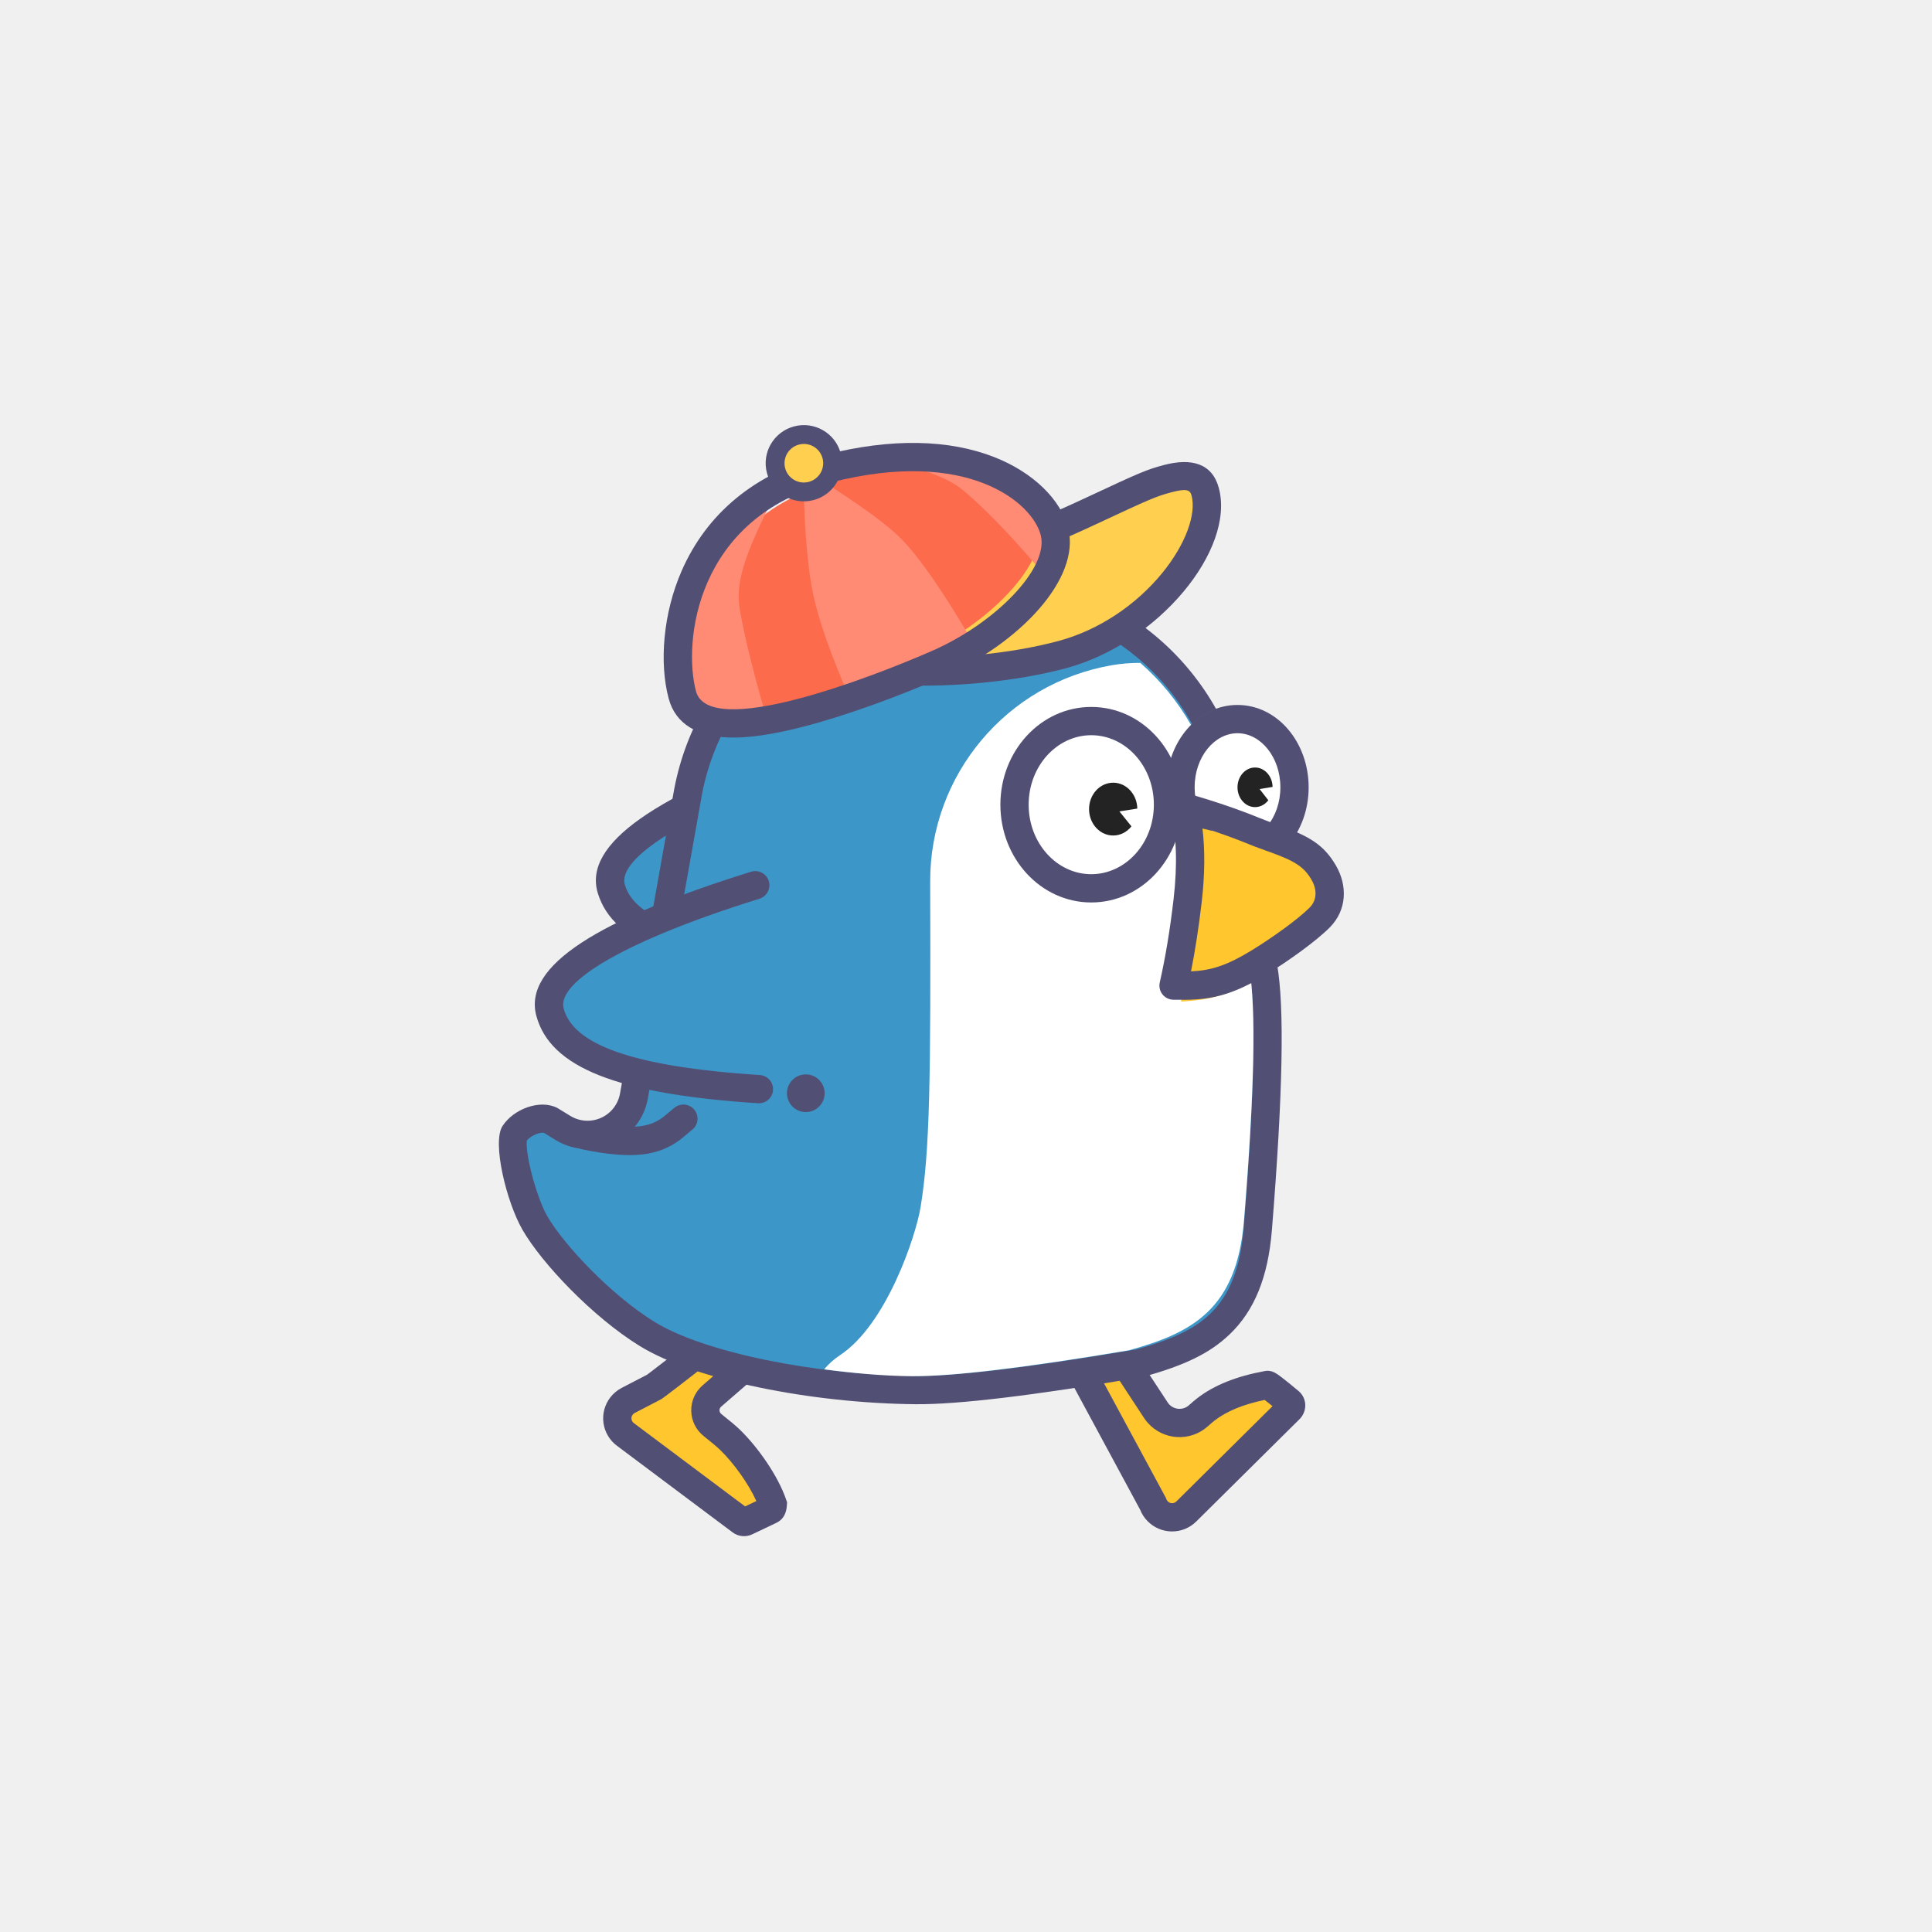
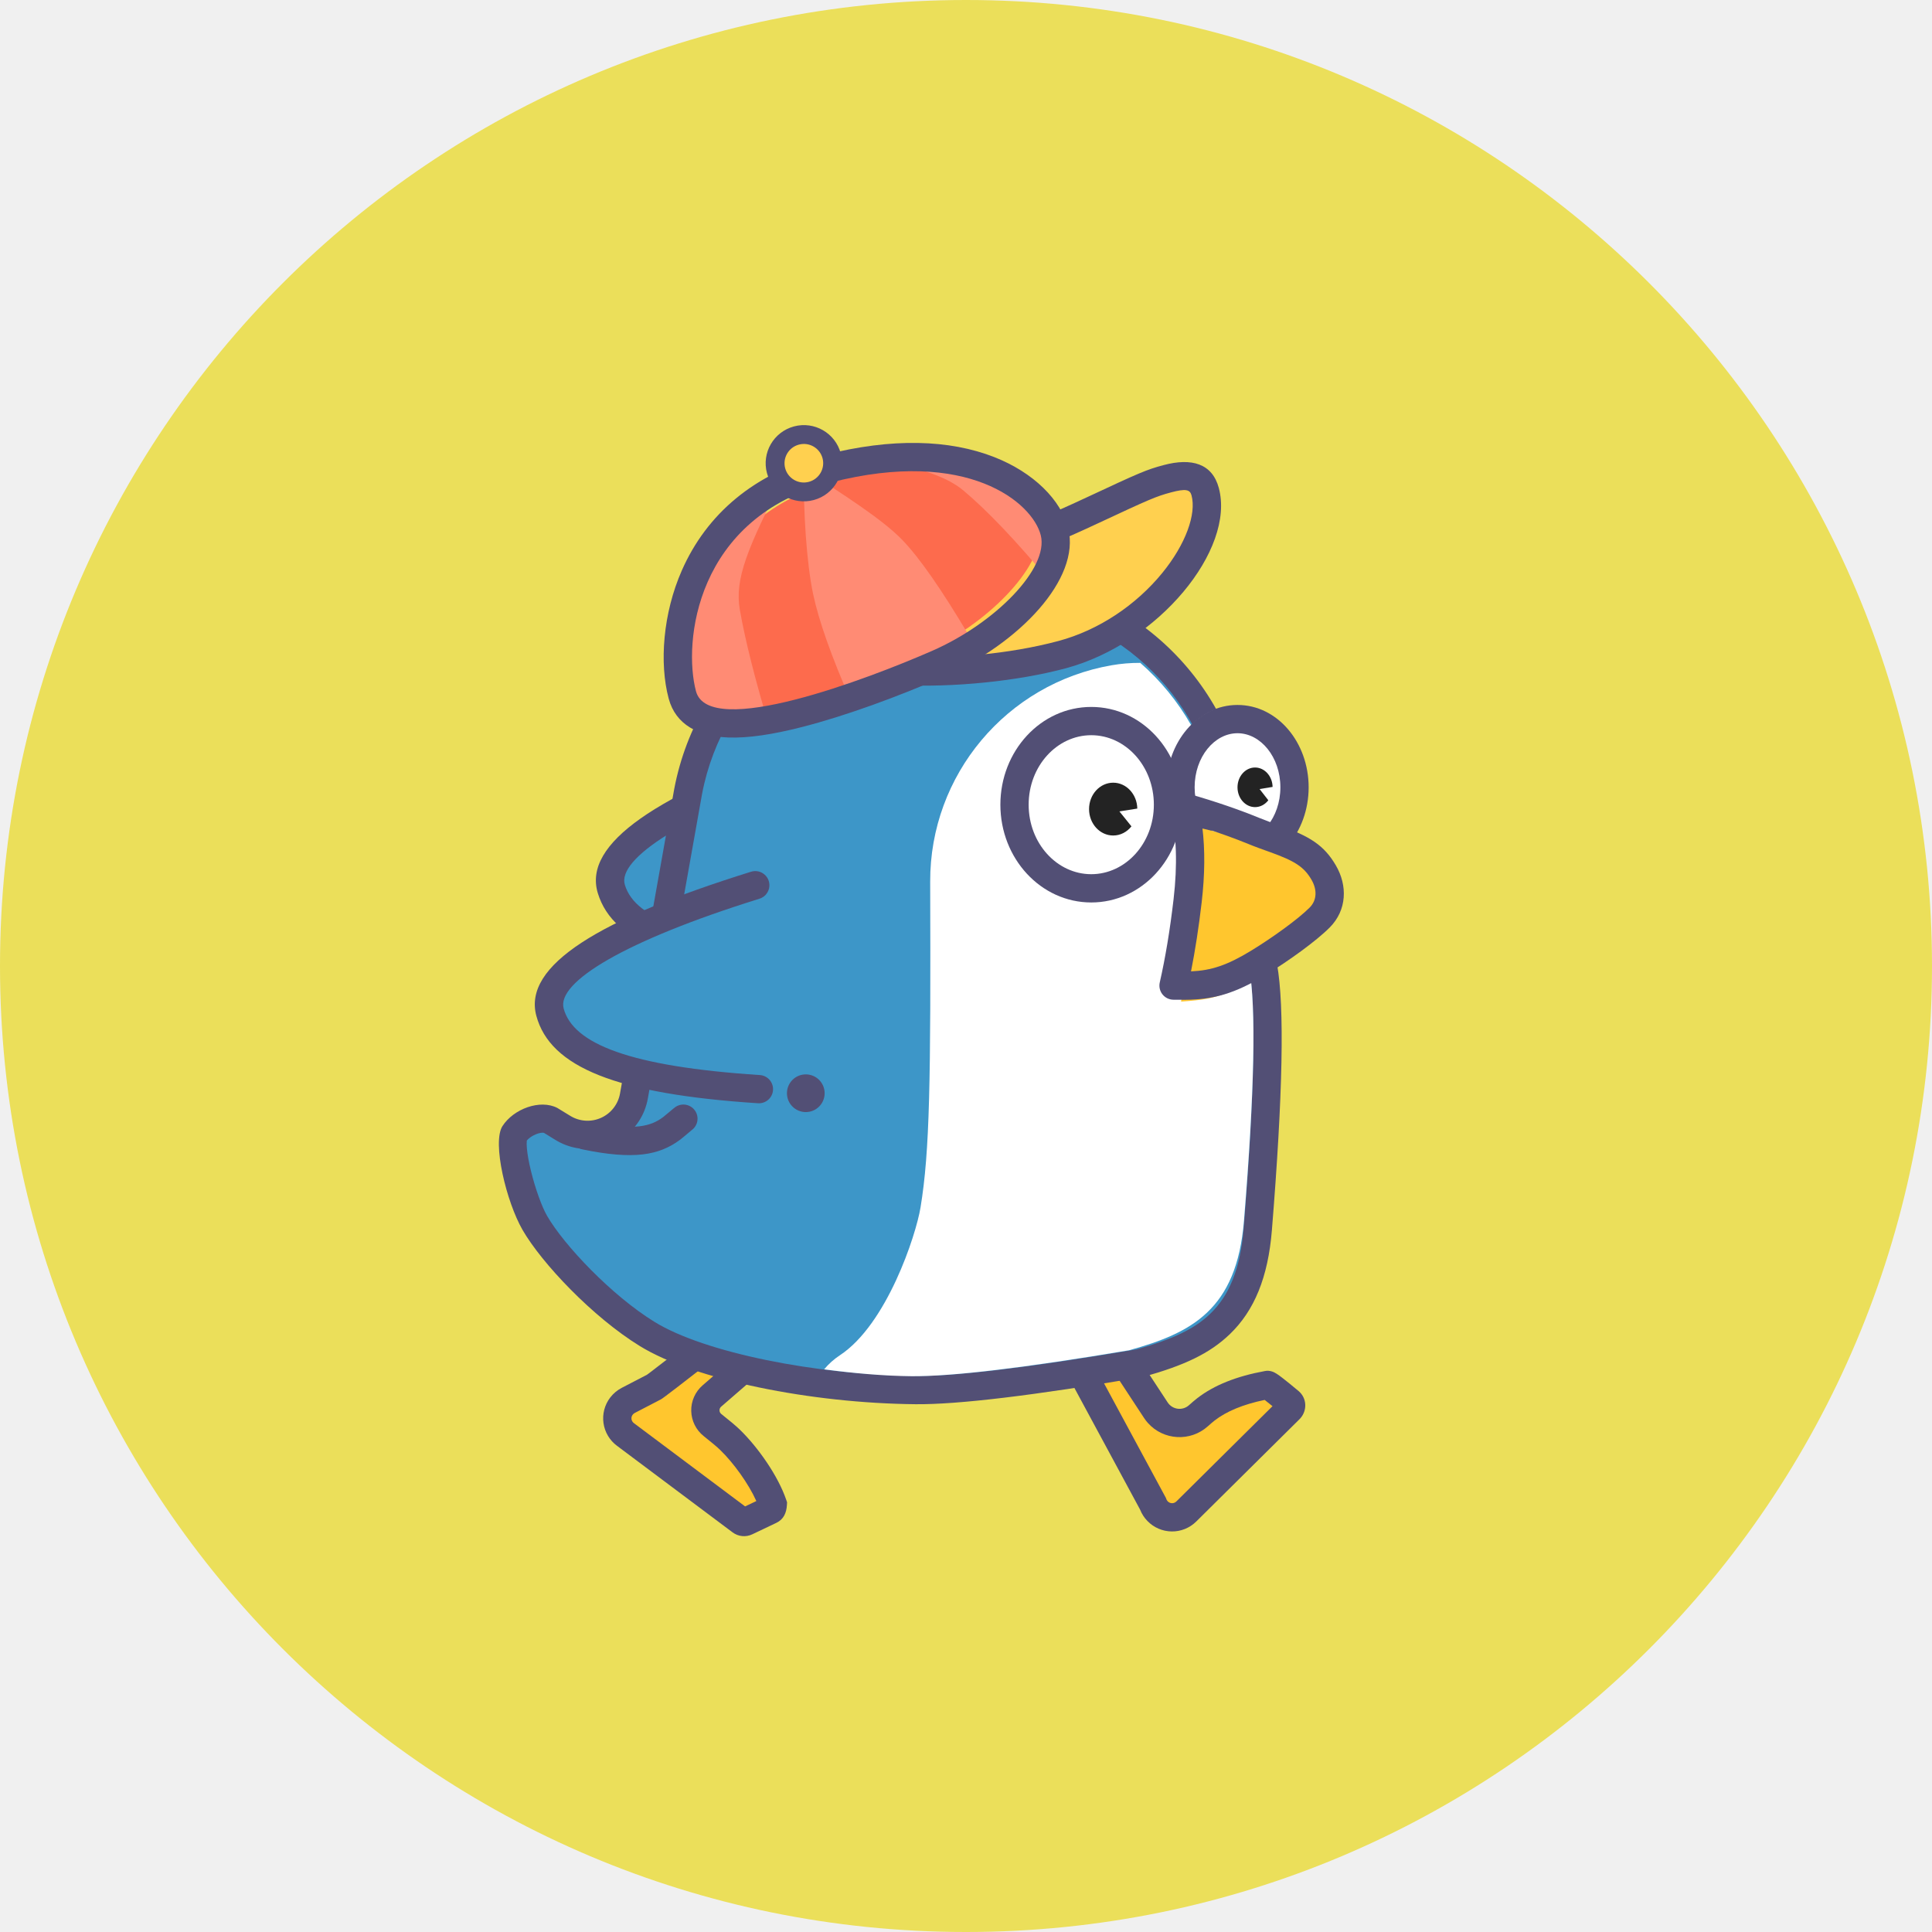
<svg xmlns="http://www.w3.org/2000/svg" width="800px" height="800px" viewBox="0 0 1024 1024" class="icon" version="1.1">
+   <circle cx="512" cy="512" r="512" fill="rgb(235, 223, 90)" />
  <path d="M377.299 739.92l24.861-21.554a2.505 2.505 0 0 0-0.15-3.916l-12.957-9.626a2.597 2.597 0 0 0-3.239 0.12c-25.433 19.786-38.425 29.818-38.979 30.108l-13.839 7.19a10.854 10.854 0 0 0-3.619 3.04 10.64 10.64 0 0 0 2.143 15.038l61.293 45.89c0.769 0.572 1.796 0.674 2.662 0.26l12.81-6.099c0.777-0.367 1.214-1.399 1.316-3.084-4.423-12.99-15.665-27.351-22.678-34.152-1.798-1.743-4.89-4.348-9.276-7.822a9.99 9.99 0 0 1-1.633-14.034c0.385-0.497 0.817-0.952 1.286-1.359z" fill="#FFC62E" />
  <path d="M345.038 727.05a1996.8 1996.8 0 0 0 7.375-5.672c6.469-4.995 16.034-12.42 28.692-22.263a10.09 10.09 0 0 1 12.415-0.305l12.957 9.623a10.003 10.003 0 0 1 0.592 15.6l-24.861 21.551a2.498 2.498 0 0 0 0.087 3.849c4.568 3.611 7.817 6.356 9.84 8.317 9.658 9.358 20.275 24.544 24.556 37.114l0.475 1.396-0.09 1.476c-0.25 4.121-1.716 7.555-5.575 9.396l-12.81 6.099a10.1 10.1 0 0 1-10.372-1.024l-61.27-45.88a18.13 18.13 0 0 1-3.629-25.602 18.355 18.355 0 0 1 6.119-5.135l13.404-6.966c0.637-0.472 1.269-0.949 2.093-1.573z m45.68-16.444l-0.205 0.165c0.07-0.055 0.14-0.107 0.205-0.165z m-9.011 57.898c-1.576-1.526-4.508-4.004-8.711-7.33a17.483 17.483 0 0 1-0.602-26.916l20.175-17.493-4.99-3.704c-27.725 21.564-36.085 28.01-37.291 28.637l-13.839 7.19a3.364 3.364 0 0 0-1.121 0.942c-1.079 1.406-0.797 3.384 0.682 4.483l58.912 44.112 5.952-2.837c-4.208-9.351-12.141-20.275-19.166-27.084z" fill="#524F75" />
  <path d="M612.639 747.448l-24.294-37.001a2.51 2.51 0 0 0-3.249-0.862l-14.291 7.345c-1.406 0.922-1.723 2.5-0.957 3.674l41.252 76.41a10.914 10.914 0 0 0 2.45 3.949 10.69 10.69 0 0 0 15.213 0.142l54.829-54.329c1.051-1.209 0.939-2.815-0.112-3.736-7.29-6.084-11.187-9.079-11.689-8.986-13.891 2.533-24.766 6.843-32.623 12.937a74.752 74.752 0 0 0-4.009 3.402v-0.002a14.985 14.985 0 0 1-22.521-2.942z" fill="#FFC62E" />
  <path d="M566.702 710.666l0.332-0.217 14.638-7.528a10.005 10.005 0 0 1 12.937 3.409l24.294 37.004a7.493 7.493 0 0 0 11.262 1.469 81.001 81.001 0 0 1 4.418-3.741c8.909-6.908 20.885-11.654 35.87-14.386a7.348 7.348 0 0 1 3.751 0.25c0.482 0.155 0.902 0.337 1.311 0.542 0.47 0.242 0.924 0.512 1.421 0.839 0.727 0.477 1.616 1.131 2.722 1.981 2.043 1.571 4.91 3.896 8.764 7.116 4.241 3.719 4.508 10.05 0.829 14.286l-0.38 0.407-54.829 54.329a18.187 18.187 0 0 1-25.86-0.24 18.2 18.2 0 0 1-3.911-6.057l-40.908-75.774c-2.827-4.705-1.286-10.66 3.337-13.689z m77.06 42.246c-0.879 0.682-2.088 1.708-3.599 3.065-9.248 8.277-23.462 7.493-31.742-1.756a22.136 22.136 0 0 1-2.041-2.652l-21.839-33.263-5.802 2.982 39.239 72.684 0.192 0.549c0.165 0.462 0.427 0.882 0.764 1.226a3.197 3.197 0 0 0 4.566 0.045l50.953-50.491a171.303 171.303 0 0 0-3.919-3.122c-0.082-0.062-0.162-0.127-0.247-0.187-11.404 2.36-20.23 6.042-26.527 10.919z" fill="#524F75" />
  <path d="M433.971 510.666c-77.699-6.414-104.805-21.889-110.01-42.766-5.205-20.877 35.475-43.552 109.845-65.301" fill="#3D96C8" />
  <path d="M436.349 500.666c-69.135-2.075-99.495-13.135-105.157-31.649-4.218-13.802 31.12-37.019 101.588-61.7a7.493 7.493 0 1 0-4.955-14.144c-79.502 27.845-119.039 53.82-110.967 80.224 8.254 27.001 43.922 39.993 119.039 42.246a7.493 7.493 0 1 0 0.452-14.978z" fill="#524F75" />
  <path d="M343.122 707.097c28.679 17.62 90.112 29.191 142.216 29.679 21.896 0.202 61.47-4.546 118.734-14.244 33.989-9.536 58.623-22.166 62.591-71.096 5.767-71.143 6.708-117.51 2.812-139.097-3.149-17.48-8.699-48.068-16.654-91.763C641.396 357.798 586.989 312.195 523.511 312.195H493.835C430.779 312.195 376.607 357.214 364.734 419.478L335.997 580.913c-2.418 13.582-15.387 22.63-28.967 20.215a25.031 25.031 0 0 1-8.714-3.322l-6.359-3.909c-5.555-2.865-15.52 1.086-19.334 7.018-3.814 5.932 4.323 35.922 10.799 47.181 6.479 11.244 31.017 41.382 59.699 59z" fill="#3D96C8" />
  <path d="M339.199 713.483c-25.086-15.412-52.122-44.022-62.272-61.66-8.472-14.726-16.209-46.257-10.607-54.971 5.847-9.096 19.896-14.351 29.069-9.626l6.853 4.193a17.483 17.483 0 0 0 26.377-11.821l28.754-161.525C369.919 352.283 427.178 304.702 493.835 304.702h29.676c67.102 0 124.611 48.2 136.682 114.533 7.955 43.7 13.504 74.29 16.656 91.778 4.046 22.453 3.099 69.215-2.722 141.03-2.026 24.998-9.331 42.653-22.313 55.116-10.799 10.365-24.296 16.576-45.723 22.585-58.448 9.94-98.356 14.728-120.827 14.518-55.591-0.512-117.063-12.965-146.065-30.78z m-59.941-104.923c0.28 3.269 1.044 7.503 2.185 12.156 2.273 9.263 5.719 18.839 8.477 23.634 8.936 15.527 34.234 42.299 57.127 56.36 26.247 16.127 85.244 28.073 138.362 28.567 21.272 0.195 60.391-4.488 117.021-14.074 19.024-5.362 30.458-10.657 39.009-18.862 10.12-9.718 16.004-23.942 17.755-45.523 5.712-70.474 6.639-116.441 2.907-137.161-3.152-17.475-8.699-48.058-16.654-91.75C634.673 362.696 583.36 319.688 523.511 319.688H493.835C434.383 319.688 383.296 362.144 372.112 420.792l-28.737 161.432c-3.142 17.653-20.003 29.419-37.656 26.277a32.403 32.403 0 0 1-11.329-4.318l-6.007-3.696c-1.771-0.659-7.008 1.296-9.159 4.054-0.12 1.211-0.1 2.475 0.032 4.021z" fill="#524F75" />
  <path d="M645.869 424.308a52914.725 52914.725 0 0 1 16.194 88.544c3.786 20.827 2.872 65.566-2.737 134.214-3.859 47.211-27.81 59.399-60.868 68.601-55.683 9.358-94.173 13.941-115.467 13.744-14.284-0.132-30.213-1.506-46.18-3.639a38.417 38.417 0 0 1 8.374-7.478c24.848-16.369 40.283-63.52 42.713-78.309 4.94-30.058 5.447-66.567 5.118-172.679-0.175-56.557 40.438-105.002 96.159-114.7a85.609 85.609 0 0 1 15.18-1.271A127.171 127.171 0 0 1 645.869 424.308z" fill="#FFFFFF" />
  <path d="M618.146 419.733a45.306 36.24 90 1 0 72.479 0 45.306 36.24 90 1 0-72.479 0Z" fill="#FFFFFF" />
  <path d="M655.902 460.945c21.154 0 37.708-19.813 37.708-43.652s-16.556-43.652-37.708-43.652c-21.154 0-37.708 19.813-37.708 43.652s16.559 43.652 37.708 43.652z m0-14.985c-12.226 0-22.723-12.568-22.723-28.667s10.502-28.667 22.723-28.667c12.221 0 22.723 12.568 22.723 28.667s-10.502 28.667-22.723 28.667z" fill="#524F75" />
  <path d="M672.239 424.153c-1.711 2.228-4.226 3.636-7.038 3.636-5.137 0-9.298-4.7-9.298-10.497s4.161-10.497 9.298-10.497c5.073 0 9.196 4.586 9.298 10.285l-6.893 1.131 4.633 5.944z" fill="#232323" />
  <path d="M625.996 530.869c12.842-1.004 23.952-1.376 43.79-15.979 8.272-6.092 23.255-18.332 30.243-26.726 6.619-7.947 4.503-17.55 0-23.917-9.261-13.09-23.112-13.834-38.805-18.734-6.027-1.881-19.936-5.884-37.736-9.268 4.556 13.594 6.566 29.978 6.019 49.152-0.475 16.739-1.643 31.896-3.512 45.473z" fill="#FFC62E" />
  <path d="M636.913 478.248c1.693-14.576 1.821-27.8 0.36-39.681 9.358 2.967 17.735 6.032 24.421 8.781 1.843 0.757 3.736 1.486 5.932 2.29 0.849 0.312 1.711 0.622 2.82 1.022l2.702 0.969c12.947 4.66 17.93 7.722 21.946 14.611 3.077 5.27 2.942 10.872-0.932 14.771-6.089 6.137-19.923 16.094-31.04 22.87-12.862 7.84-21.229 10.495-31.854 10.969 2.228-11.212 4.106-23.41 5.644-36.602z m-14.975 51.625l1.636 0.017c2.233 0.022 3.417 0.03 4.783 0.017 14.796-0.122 26.137-3.219 42.566-13.235 12.068-7.353 26.736-17.915 33.877-25.108 9.151-9.223 9.468-22.208 3.234-32.883-6.289-10.767-13.812-15.395-29.816-21.154l-2.717-0.974c-1.079-0.387-1.908-0.687-2.712-0.984a144.529 144.529 0 0 1-5.4-2.085c-9.845-4.046-23.01-8.684-37.603-12.802-5.51-1.556-10.66 3.397-9.316 8.966 3.132 13.012 3.671 28.64 1.556 46.869-1.903 16.382-4.346 31.115-7.328 44.199a7.493 7.493 0 0 0 7.24 9.156z" fill="#524F75" />
  <path d="M540.722 424.728a45.306 36.24 90 1 0 72.479 0 45.306 36.24 90 1 0-72.479 0Z" fill="#FFFFFF" />
  <path d="M578.39 478.325c26.749 0 48.165-23.337 48.165-51.817 0-28.482-21.414-51.819-48.165-51.819-26.754 0-48.168 23.337-48.168 51.819 0 28.48 21.414 51.817 48.168 51.817z m0-14.985c-18.172 0-33.183-16.354-33.183-36.832 0-20.48 15.008-36.834 33.183-36.834s33.18 16.354 33.18 36.834c0 20.478-15.01 36.832-33.18 36.832z" fill="#524F75" />
  <path d="M599.689 437.987c-2.348 2.967-5.809 4.848-9.678 4.848-7.061 0-12.788-6.266-12.788-13.996s5.727-13.996 12.788-13.996c6.976 0 12.643 6.114 12.78 13.714l-9.478 1.509 6.376 7.922z" fill="#232323" />
  <path d="M308.816 609.225c12.935 2.697 23.477 3.601 31.769 2.635 8.03-0.942 14.239-3.579 19.781-7.712 1.796-1.341 5.849-4.873 6.244-5.157a7.488 7.488 0 0 0 1.676-10.46 7.488 7.488 0 0 0-10.462-1.676c-1.099 0.794-5.262 4.423-6.419 5.282-3.519 2.625-7.278 4.221-12.565 4.84-6.441 0.754-15.477-0.025-26.969-2.42a7.493 7.493 0 1 0-3.055 14.668z" fill="#524F75" />
  <path d="M564.557 345.487c48.274-15.683 79.396-65.029 71.217-90.227-8.186-25.196-57.612 18.563-105.88 34.25-48.269 15.682-114.222 26.391-106.033 51.587 8.189 25.196 92.425 20.073 140.696 4.39z" fill="#FFD04F" />
  <path d="M564.877 354.21c-25.509 6.835-59.661 10.3-88.26 8.895-34.083-1.675-56.796-9.511-61.195-25.94-3.796-14.166 5.785-24.268 24.578-31.938 12.481-5.095 24.87-8.303 56.088-15.298l4.641-1.042c12.7-2.858 20.746-4.77 28.575-6.868 6.145-1.646 12.64-3.837 19.676-6.586 7.977-3.117 15.784-6.569 27.153-11.883 27.779-12.984 31.493-14.613 40.647-17.05 14.881-3.964 25.753-0.793 29.224 12.154 8.742 32.626-31.896 82.365-81.127 95.556z m-3.881-14.474c21.418-5.739 41.159-19.067 55.006-36.019 12.452-15.241 18.183-31.264 15.526-41.179-0.813-3.035-2.973-3.664-10.894-1.554-7.853 2.091-11.678 3.77-38.161 16.146-11.639 5.44-19.693 9.003-28.041 12.266-7.523 2.939-14.531 5.3-21.254 7.104-8.072 2.163-16.281 4.114-29.165 7.011l-4.653 1.045c-30.268 6.784-42.319 9.902-53.7 14.547-12.628 5.155-16.962 9.727-15.767 14.187 4.531 16.911 78.483 20.545 131.104 6.446z" fill="#524F75" />
  <path d="M495.947 342.914c32.907-16.515 59.588-47.046 54.359-64.169-5.227-17.126-41.166-44.474-112.315-22.247-71.158 22.232-74.045 89.128-65.861 114.325 8.189 25.196 90.904-11.396 123.817-27.91z" fill="#FD6B4D" />
  <path d="M426.144 248.536c20.569 13.442 41.183 26.416 51.956 37.499 9.111 9.375 20.959 26.371 35.544 50.994 2.66 4.495-61.501 37.061-62.89 33.894-10.154-23.151-16.75-41.834-19.782-56.052-3.449-16.162-5.336-44.743-4.828-66.334z m3.206-0.001c30.731-7.795 55.483-10.704 75.633-9.411 20.149 1.29 36.288 18.559 57.347 37.11L556.379 308.037c-17.898-21.48-33.181-37.527-45.848-48.139-8.849-7.413-24.746-12.752-47.69-16.018-9.898-1.407-20.972 5.291-33.491 4.656z m-14.018 4.465C396.105 290.529 389.277 306.945 392.131 323.222c2.853 16.275 8.22 37.508 16.096 63.698L362.075 380.289c-0.217-4.94-3.551-9.288-3.538-13.891 0.071-26.367 3.922-47.257 11.546-62.662 8.959-18.095 23.135-28.019 45.25-50.736z" fill="#FF8B74" />
  <path d="M493.997 344.987c33.729-14.768 61.973-43.859 57.645-61.236-4.322-17.376-38.78-46.571-111.004-28.095-72.219 18.474-78.603 85.134-71.75 110.722 6.86 25.591 91.377-6.623 125.108-21.391zM425.078 385.339c-15.427 3.945-28.486 5.937-39.043 5.549-15.816-0.587-27.891-6.714-31.619-20.627-5.034-18.786-3.044-45.183 6.985-67.951 13.097-29.738 38.333-51.655 75.53-61.169 35.759-9.15 66.316-8.215 90.167 1.174 20.602 8.114 35.302 22.59 39.092 37.815 6.631 26.676-25.99 60.991-66.183 78.587C476.22 369.128 448.282 379.406 425.078 385.339z" fill="#524F75" />
  <path d="M440.784 241.578a15.205 15.248 75 1 0-29.456 7.893 15.205 15.248 75 1 0 29.456-7.893Z" fill="#FFD04F" />
  <path d="M431.286 265.035c-10.796 2.893-21.891-3.495-24.779-14.273-2.888-10.779 3.529-21.858 14.322-24.751 10.793-2.892 21.891 3.495 24.779 14.273 2.891 10.778-3.529 21.858-14.322 24.751z m-2.583-9.65a10.23 10.23 0 0 0 7.258-12.515 10.23 10.23 0 0 0-12.543-7.209 10.23 10.23 0 0 0-7.26 12.518 10.23 10.23 0 0 0 12.545 7.206z" fill="#524F75" />
  <path d="M401.508 578.095c-77.699-6.414-104.805-21.889-110.01-42.763s35.475-43.552 109.845-65.301" fill="#3D96C8" />
  <path d="M402.727 569.799c-69.02-4.491-98.978-16.599-103.988-35.306-3.736-13.939 32.393-35.91 103.681-58.118a7.493 7.493 0 1 0-4.456-14.306C317.535 487.127 277.117 511.703 284.262 538.374c7.308 27.273 42.501 41.499 117.49 46.372a7.488 7.488 0 1 0 0.974-14.948z" fill="#524F75" />
  <path d="M427.088 579.434m-9.99 0a9.99 9.99 0 1 0 19.98 0 9.99 9.99 0 1 0-19.98 0Z" fill="#524F75" />
</svg>
